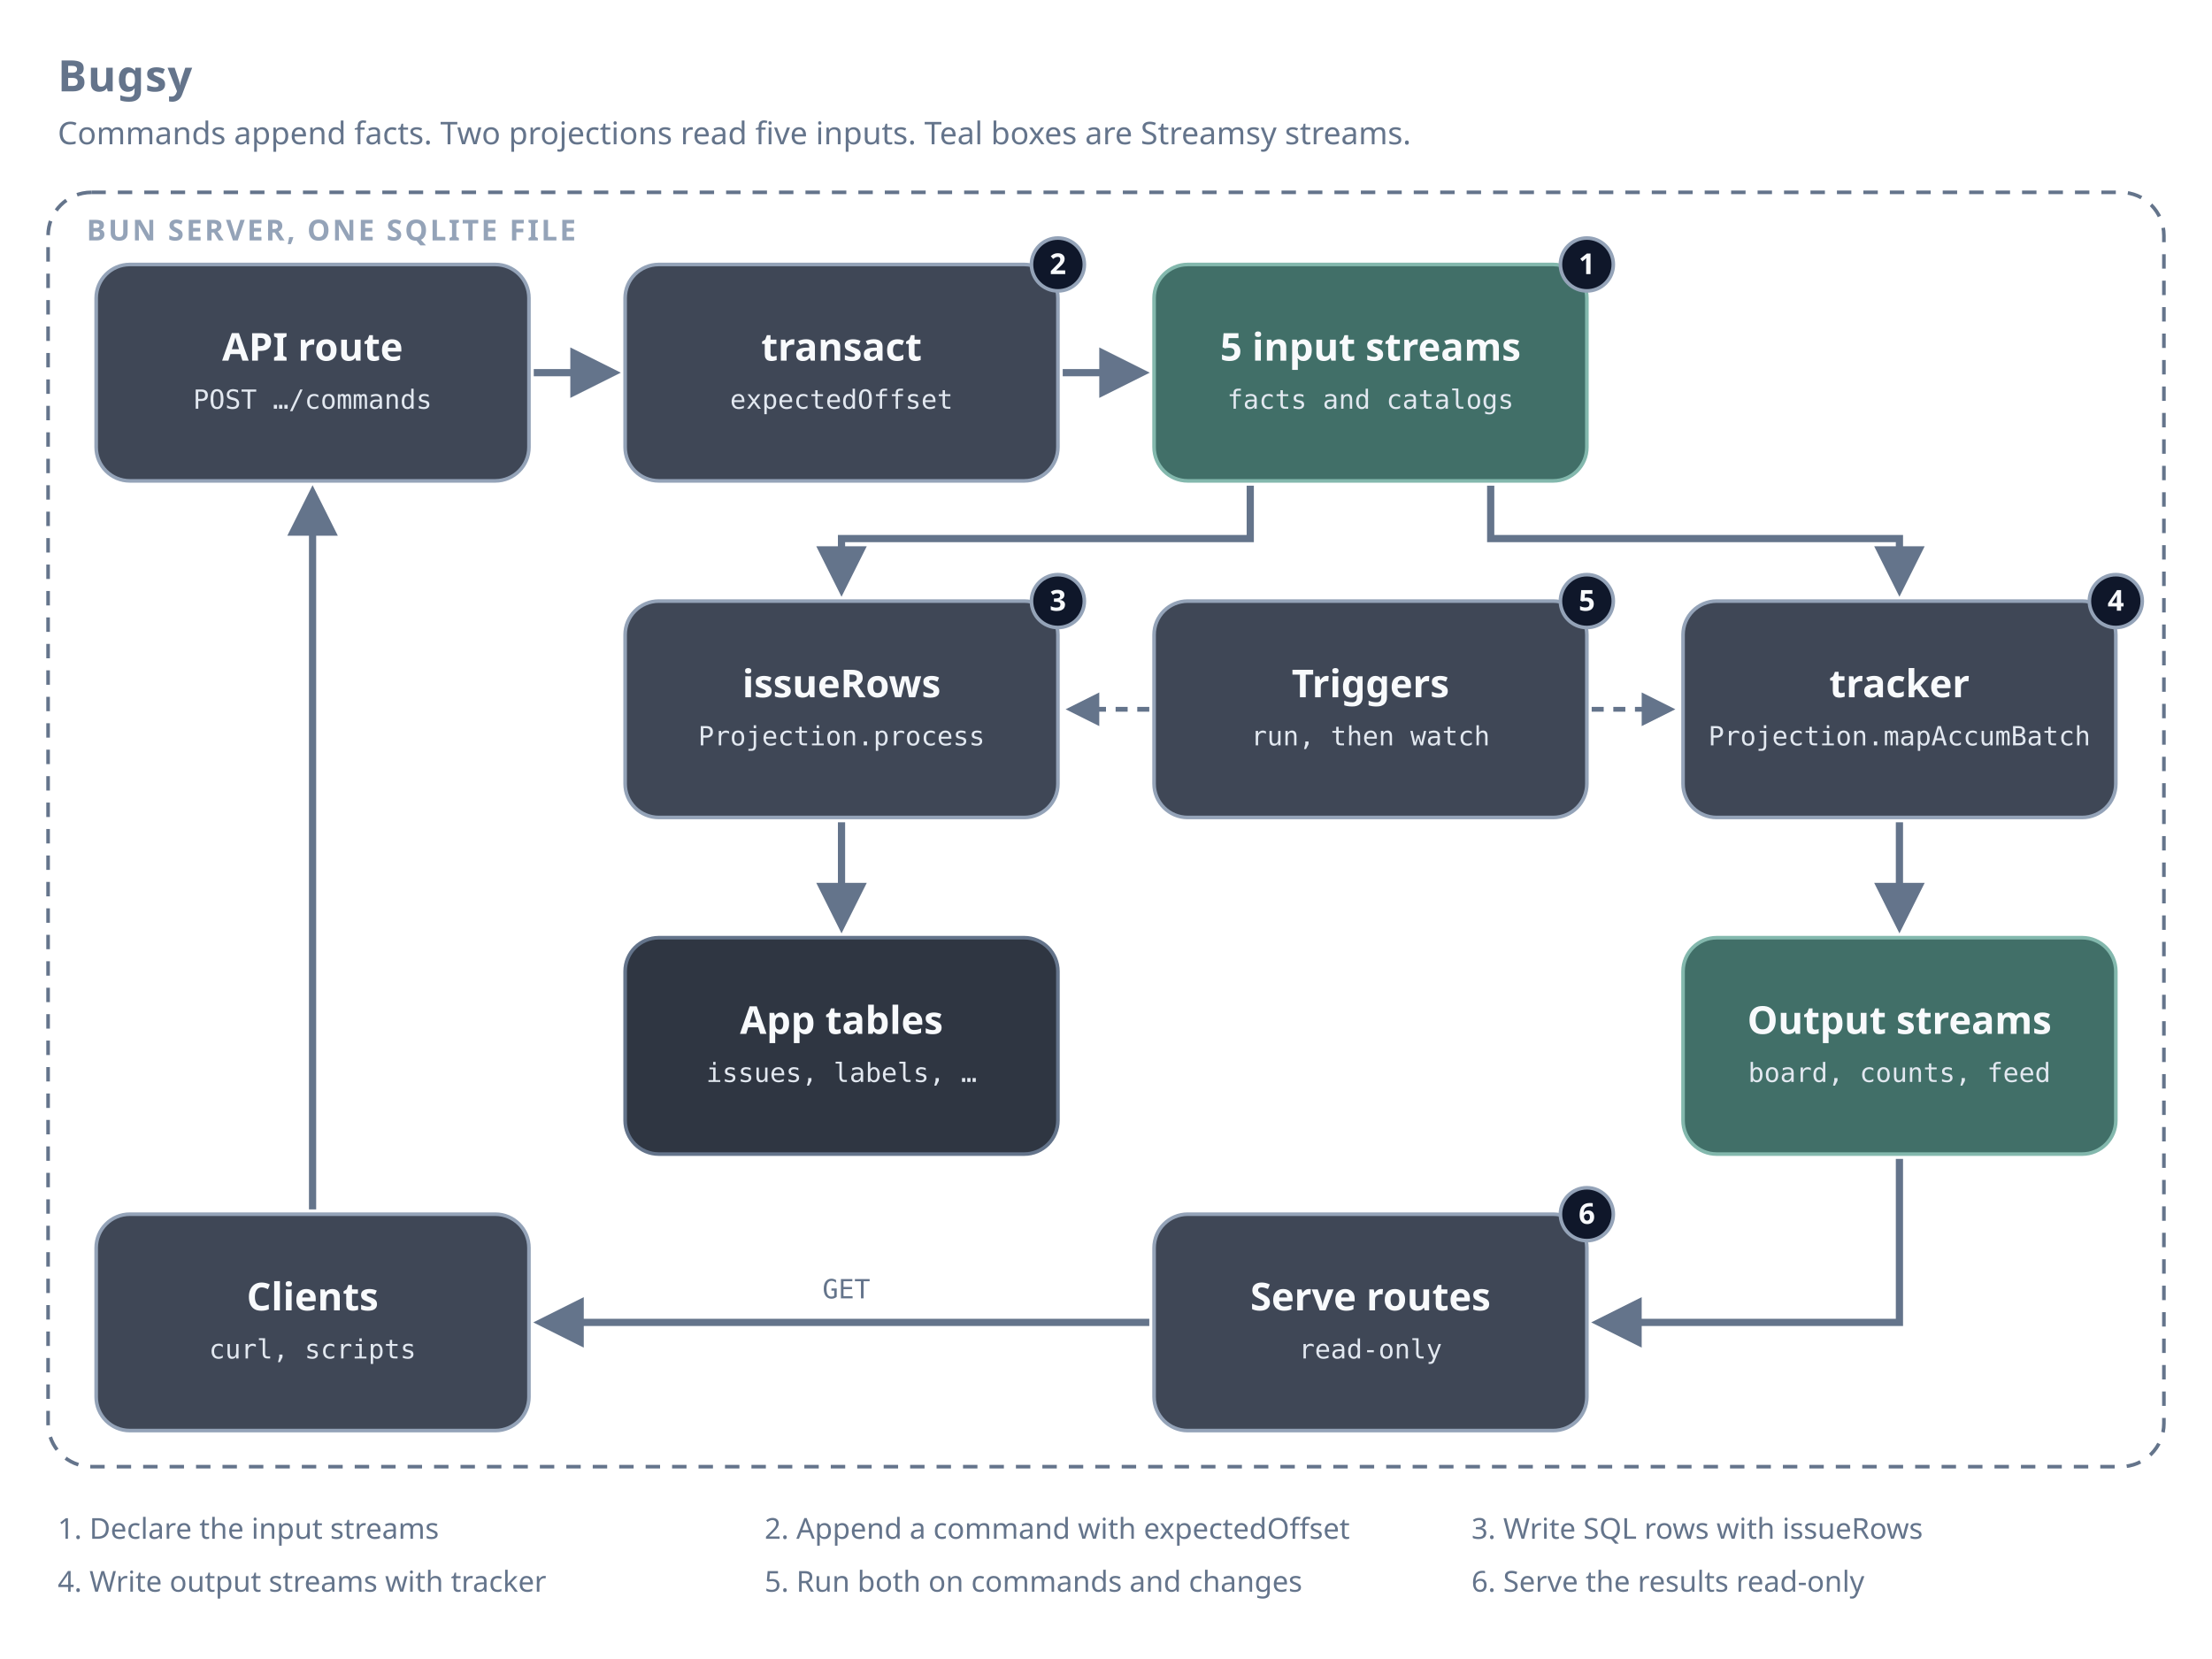
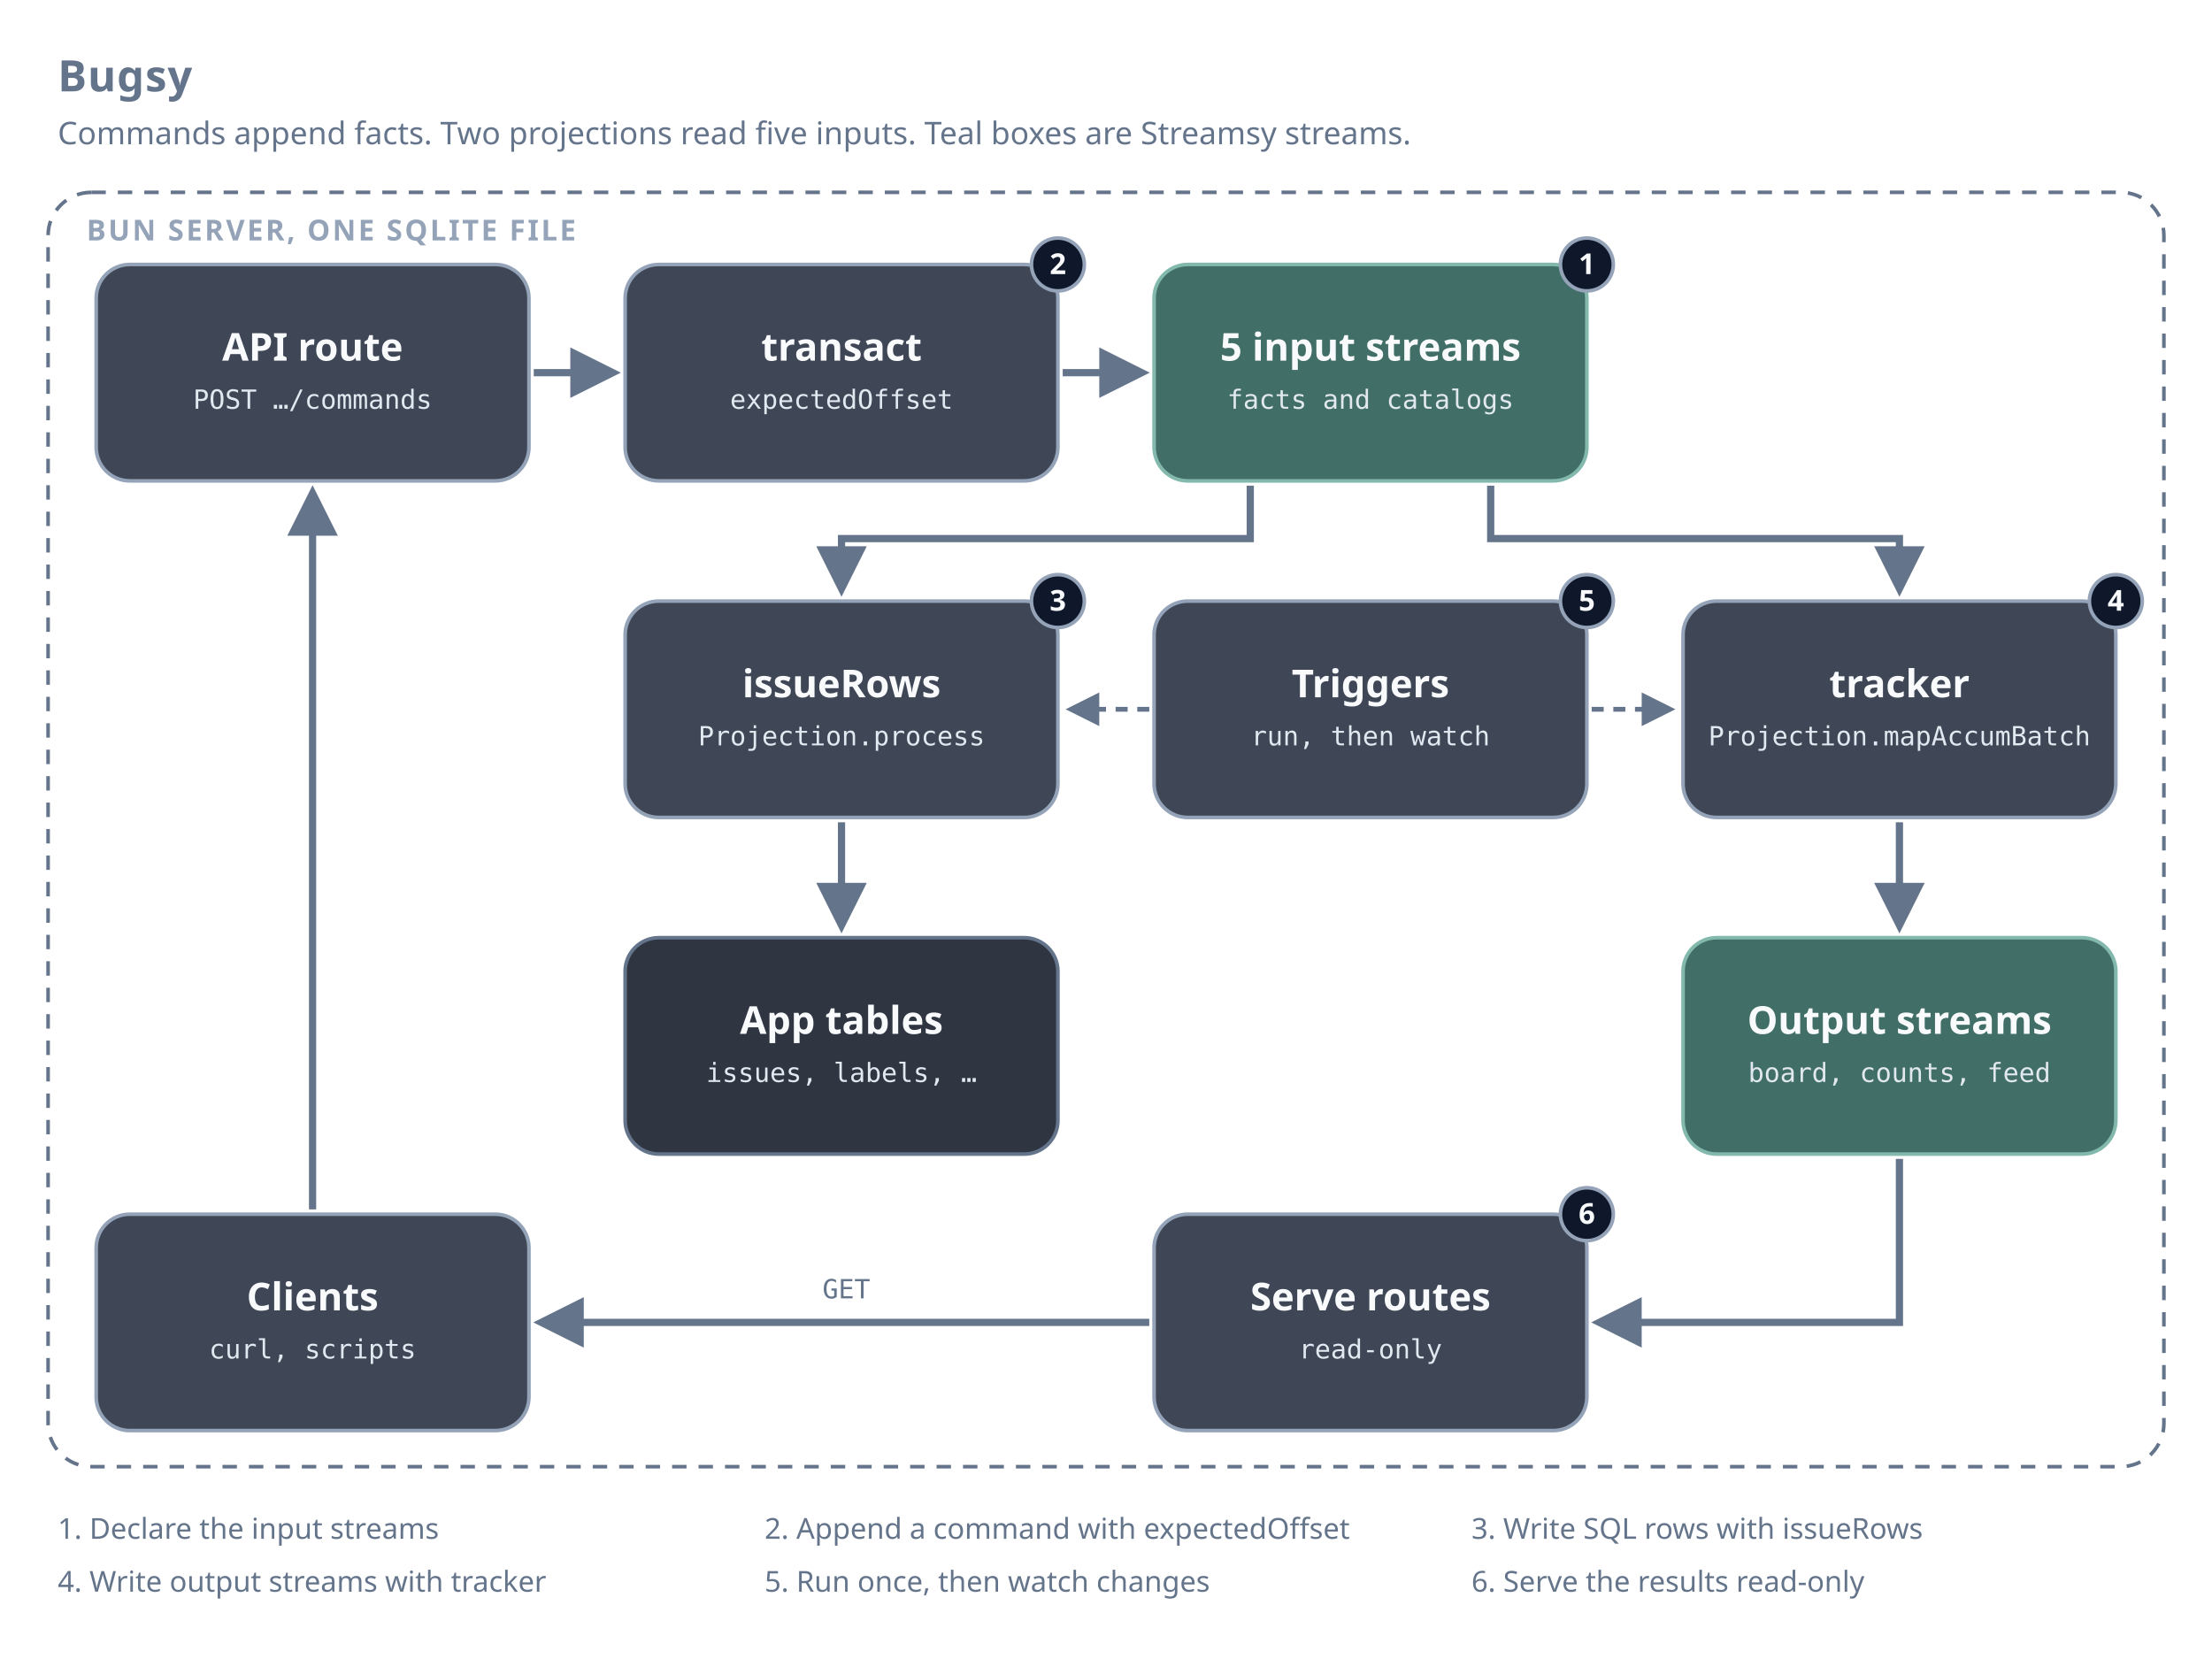
<svg xmlns="http://www.w3.org/2000/svg" viewBox="0 0 920 690" width="920" height="690" role="img" aria-labelledby="title desc">
  <defs>
    <marker id="arrow" viewBox="0 0 10 10" refX="8" refY="5" markerWidth="7" markerHeight="7" orient="auto-start-reverse">
      <path d="M 0 0 L 10 5 L 0 10 z" fill="#64748b" />
    </marker>
    <style>
      .heading { fill: #64748b; font: 700 18px ui-sans-serif, system-ui, sans-serif; letter-spacing: .02em; }
      .caption { fill: #64748b; font: 500 13px ui-sans-serif, system-ui, sans-serif; }
      .group-label { fill: #94a3b8; font: 700 12px ui-sans-serif, system-ui, sans-serif; letter-spacing: .08em; }
      .node-title { fill: #f8fafc; font: 700 16px ui-sans-serif, system-ui, sans-serif; }
      .node-subtitle { fill: #e2e8f0; font: 500 11px ui-monospace, SFMono-Regular, Menlo, monospace; }
      .flow-label { fill: #64748b; font: 500 11px ui-monospace, SFMono-Regular, Menlo, monospace; }
      .step { fill: #f8fafc; font: 700 12px ui-sans-serif, system-ui, sans-serif; }
      .legend { fill: #64748b; font: 500 12px ui-sans-serif, system-ui, sans-serif; }
      .group { fill: none; stroke: #64748b; stroke-width: 1.5; stroke-dasharray: 6 5; }
      .node { fill: #3f4756; stroke: #94a3b8; stroke-width: 1.5; }
      .stream { fill: #416f68; stroke: #83b8ad; stroke-width: 1.5; }
      .host { fill: #2f3642; stroke: #64748b; stroke-width: 1.5; }
      .flow { fill: none; stroke: #64748b; stroke-width: 3; marker-end: url(#arrow); }
      .trigger { fill: none; stroke: #64748b; stroke-width: 2; stroke-dasharray: 5 4; marker-end: url(#arrow); }
      .badge { fill: #0f172a; stroke: #94a3b8; stroke-width: 1.5; }
    </style>
  </defs>
  <text class="heading" x="24" y="38">Bugsy</text>
  <text class="caption" x="24" y="60">Commands append facts. Two projections read five inputs. Teal boxes are Streamsy streams.</text>
  <rect class="group" x="20" y="80" width="880" height="530" rx="18" />
  <text class="group-label" x="36" y="100">BUN SERVER, ONE SQLITE FILE</text>
  <rect class="node" x="40" y="110" width="180" height="90" rx="14" />
  <text class="node-title" x="130" y="150" text-anchor="middle">API route</text>
  <text class="node-subtitle" x="130" y="170" text-anchor="middle">POST …/commands</text>
  <rect class="node" x="260" y="110" width="180" height="90" rx="14" />
  <text class="node-title" x="350" y="150" text-anchor="middle">transact</text>
  <text class="node-subtitle" x="350" y="170" text-anchor="middle">expectedOffset</text>
  <rect class="stream" x="480" y="110" width="180" height="90" rx="14" />
  <text class="node-title" x="570" y="150" text-anchor="middle">5 input streams</text>
  <text class="node-subtitle" x="570" y="170" text-anchor="middle">facts and catalogs</text>
  <rect class="node" x="260" y="250" width="180" height="90" rx="14" />
  <text class="node-title" x="350" y="290" text-anchor="middle">issueRows</text>
  <text class="node-subtitle" x="350" y="310" text-anchor="middle">Projection.process</text>
  <rect class="node" x="480" y="250" width="180" height="90" rx="14" />
  <text class="node-title" x="570" y="290" text-anchor="middle">Triggers</text>
  <text class="node-subtitle" x="570" y="310" text-anchor="middle">run, then watch</text>
  <rect class="node" x="700" y="250" width="180" height="90" rx="14" />
  <text class="node-title" x="790" y="290" text-anchor="middle">tracker</text>
  <text class="node-subtitle" x="790" y="310" text-anchor="middle">Projection.mapAccumBatch</text>
  <rect class="host" x="260" y="390" width="180" height="90" rx="14" />
  <text class="node-title" x="350" y="430" text-anchor="middle">App tables</text>
  <text class="node-subtitle" x="350" y="450" text-anchor="middle">issues, labels, …</text>
  <rect class="stream" x="700" y="390" width="180" height="90" rx="14" />
  <text class="node-title" x="790" y="430" text-anchor="middle">Output streams</text>
  <text class="node-subtitle" x="790" y="450" text-anchor="middle">board, counts, feed</text>
  <rect class="node" x="40" y="505" width="180" height="90" rx="14" />
  <text class="node-title" x="130" y="545" text-anchor="middle">Clients</text>
  <text class="node-subtitle" x="130" y="565" text-anchor="middle">curl, scripts</text>
  <rect class="node" x="480" y="505" width="180" height="90" rx="14" />
  <text class="node-title" x="570" y="545" text-anchor="middle">Serve routes</text>
  <text class="node-subtitle" x="570" y="565" text-anchor="middle">read-only</text>
  <path class="flow" d="M 130 503 V 206" />
  <path class="flow" d="M 222 155 H 254" />
  <path class="flow" d="M 442 155 H 474" />
  <path class="flow" d="M 520 202 V 224 H 350 V 244" />
  <path class="flow" d="M 620 202 V 224 H 790 V 244" />
  <path class="trigger" d="M 478 295 H 446" />
  <path class="trigger" d="M 662 295 H 694" />
  <path class="flow" d="M 350 342 V 384" />
  <path class="flow" d="M 790 342 V 384" />
  <path class="flow" d="M 790 482 V 550 H 666" />
  <path class="flow" d="M 478 550 H 226" />
  <text class="flow-label" x="352" y="540" text-anchor="middle">GET</text>
  <circle class="badge" cx="660" cy="110" r="11" />
  <text class="step" x="660" y="114" text-anchor="middle">1</text>
  <circle class="badge" cx="440" cy="110" r="11" />
  <text class="step" x="440" y="114" text-anchor="middle">2</text>
  <circle class="badge" cx="440" cy="250" r="11" />
  <text class="step" x="440" y="254" text-anchor="middle">3</text>
  <circle class="badge" cx="880" cy="250" r="11" />
  <text class="step" x="880" y="254" text-anchor="middle">4</text>
  <circle class="badge" cx="660" cy="250" r="11" />
  <text class="step" x="660" y="254" text-anchor="middle">5</text>
  <circle class="badge" cx="660" cy="505" r="11" />
  <text class="step" x="660" y="509" text-anchor="middle">6</text>
  <text class="legend" x="24" y="640">1. Declare the input streams</text>
  <text class="legend" x="318" y="640">2. Append a command with expectedOffset</text>
  <text class="legend" x="612" y="640">3. Write SQL rows with issueRows</text>
  <text class="legend" x="24" y="662">4. Write output streams with tracker</text>
-   <text class="legend" x="318" y="662">5. Run both on commands and changes</text>
+   <text class="legend" x="318" y="662">5. Run once, then watch changes</text>
  <text class="legend" x="612" y="662">6. Serve the results read-only</text>
</svg>
